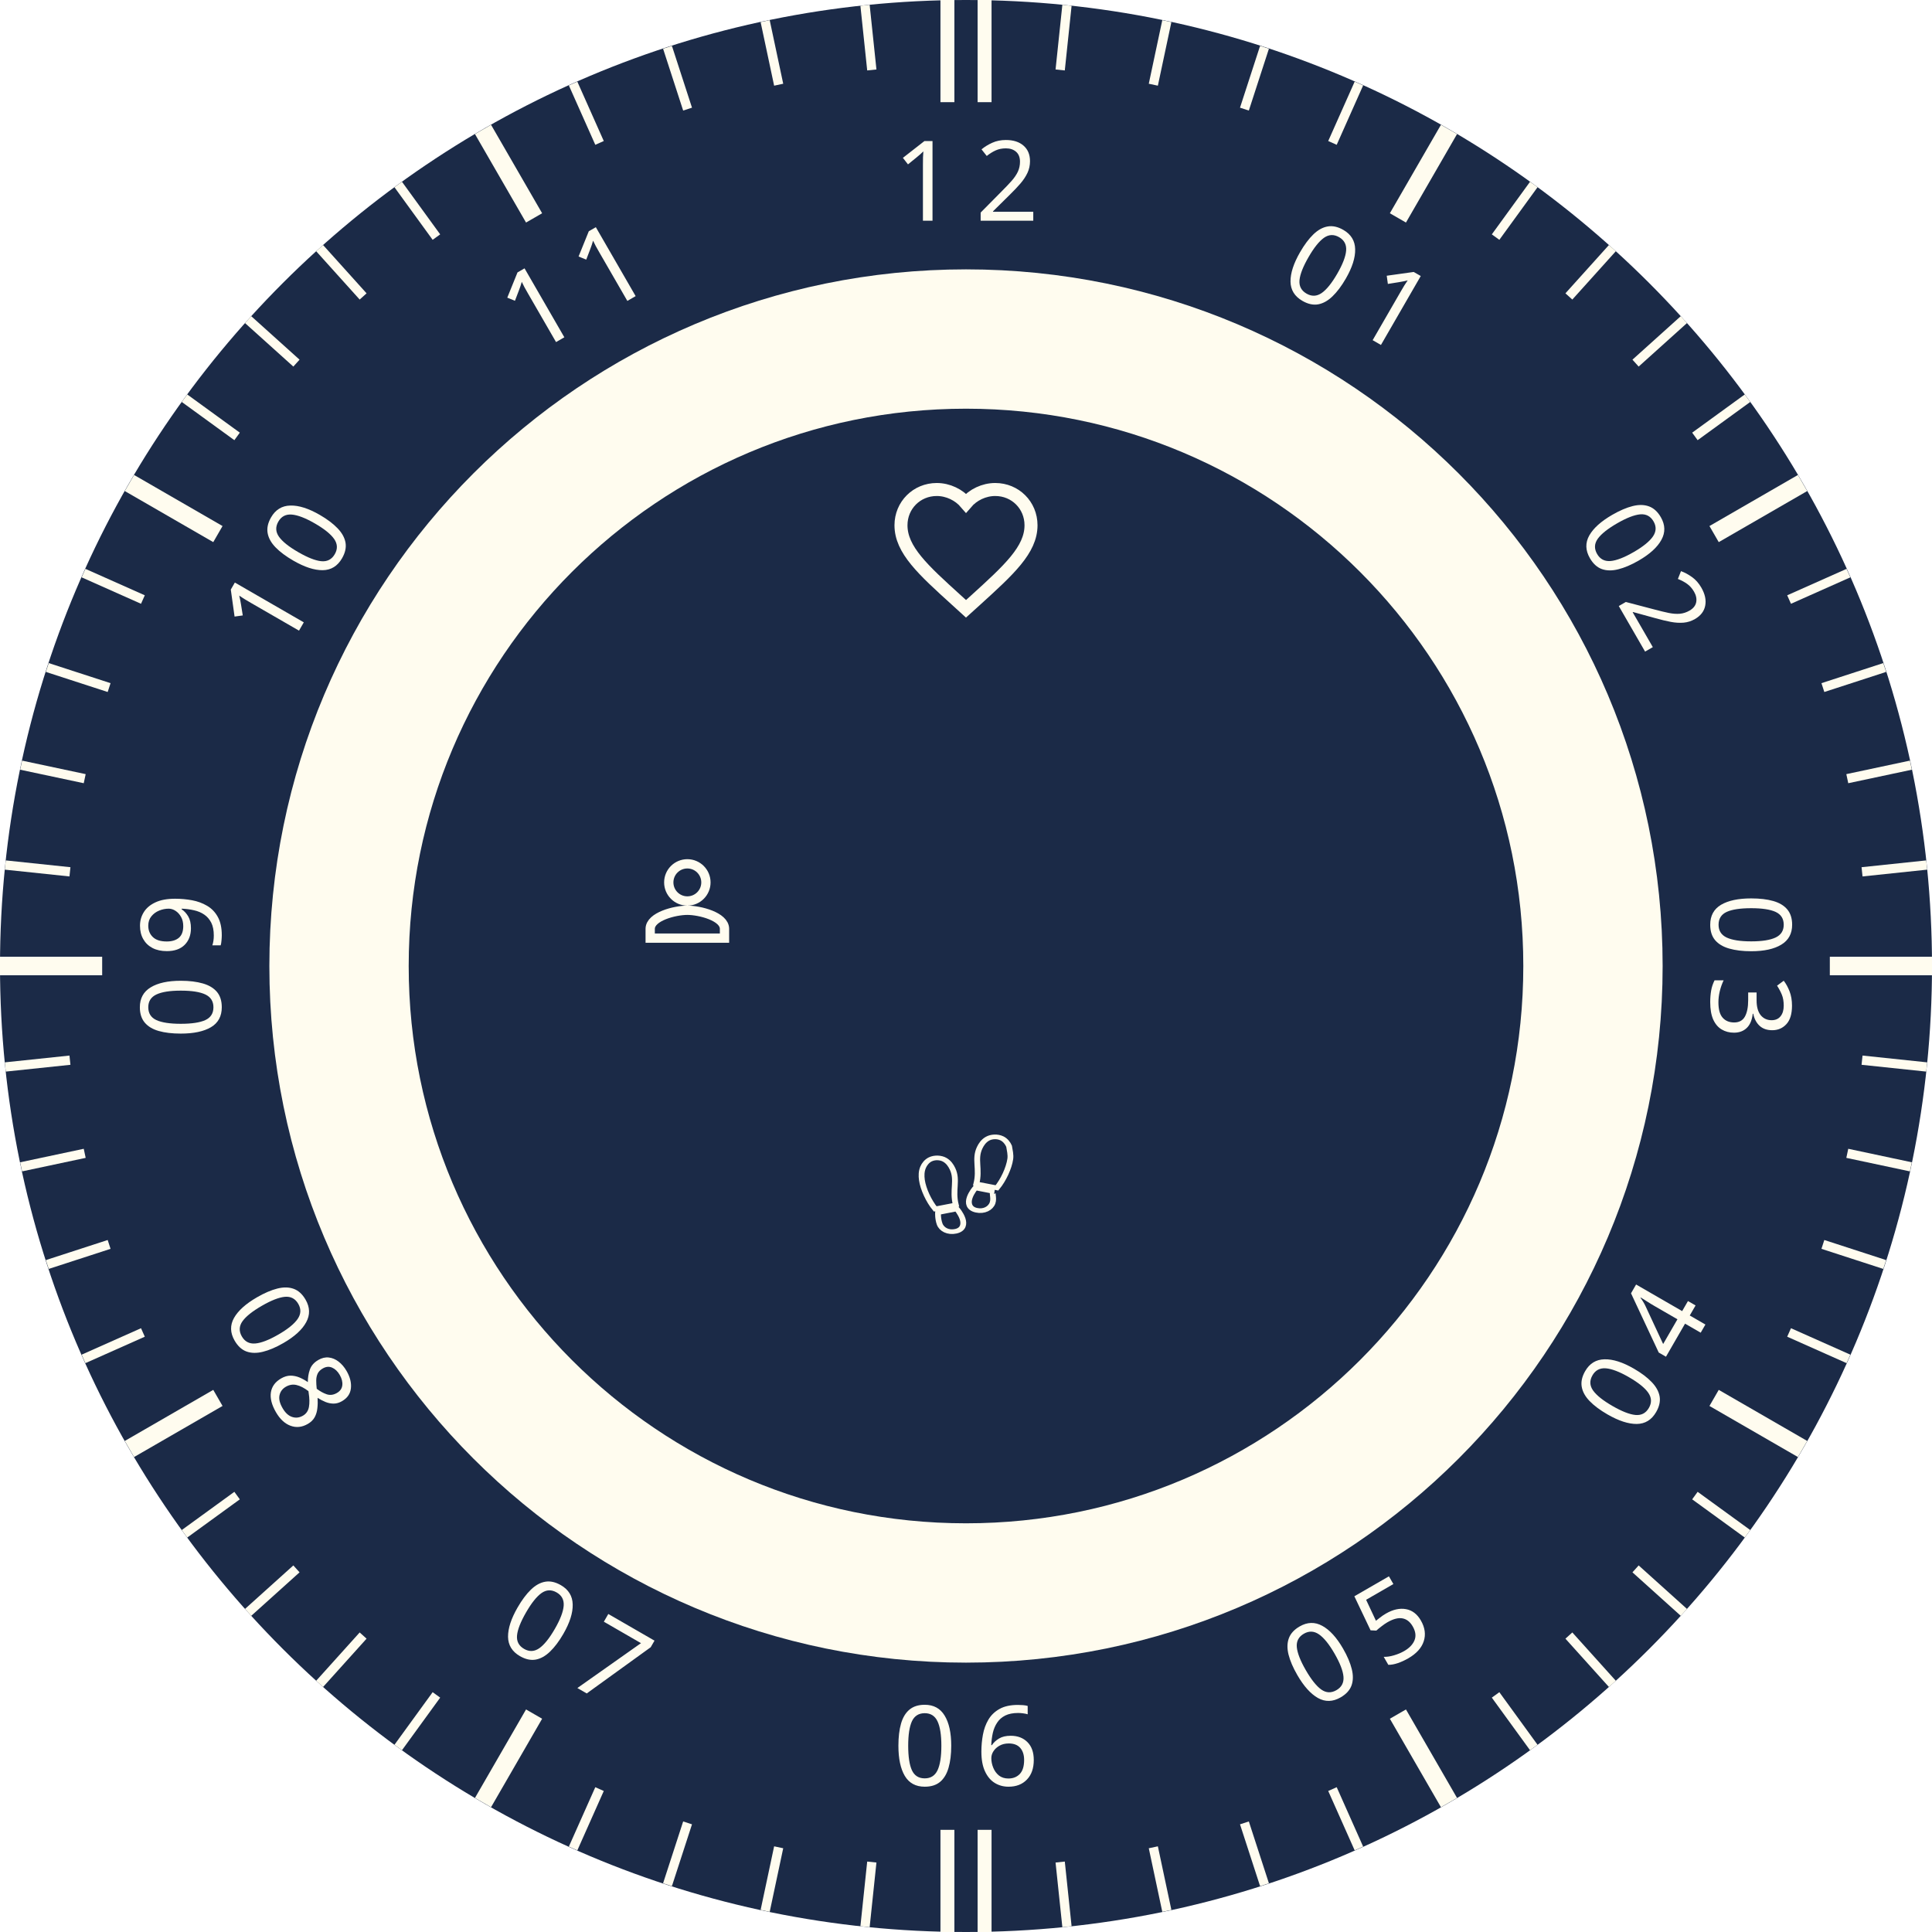
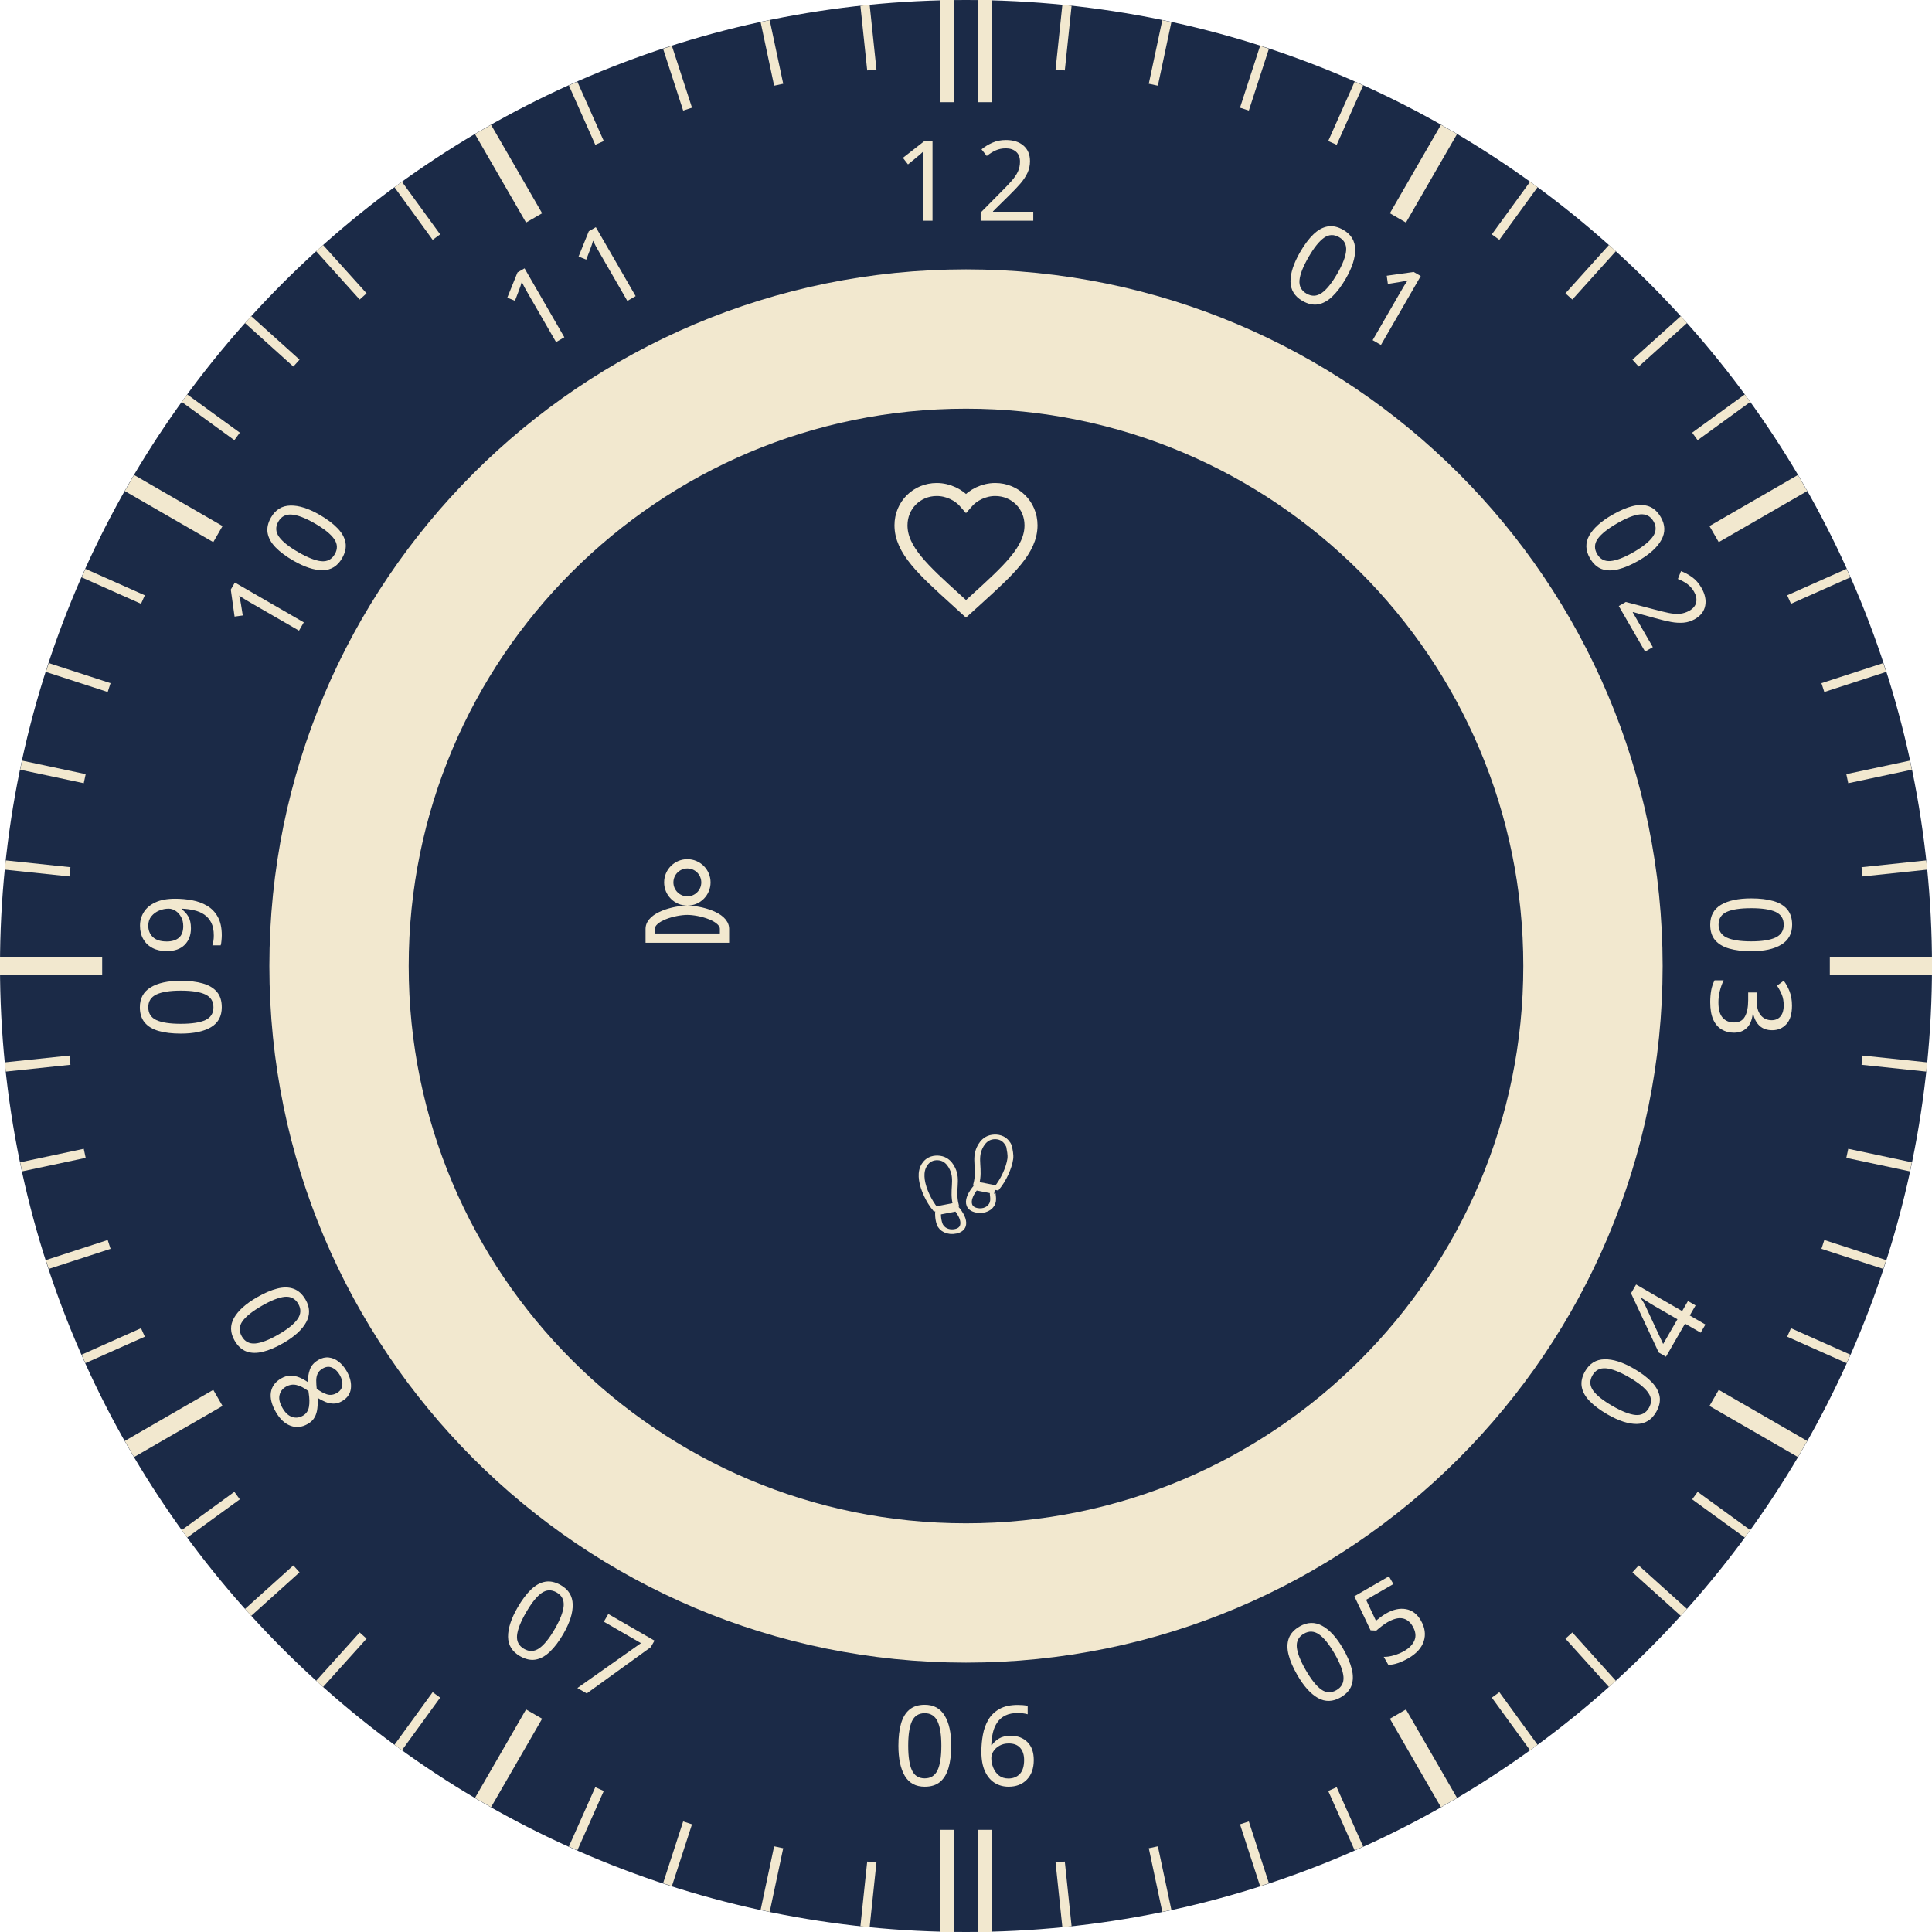
<svg xmlns="http://www.w3.org/2000/svg" width="416" height="416" viewBox="0 0 416 416">
  <circle cx="208" cy="208" r="208" fill="#1B2A47" />
-   <circle cx="208" cy="208" r="135" fill="none" stroke="#FFFCEF" stroke-width="30" />
-   <line x1="204" y1="0" x2="204" y2="22" stroke="#FFFCEF" stroke-width="3" transform="rotate(0 208 208)" />
-   <line x1="212" y1="0" x2="212" y2="22" stroke="#FFFCEF" stroke-width="3" transform="rotate(0 208 208)" />
-   <line x1="208" y1="0" x2="208" y2="14" stroke="#FFFCEF" stroke-width="2" transform="rotate(6 208 208)" />
-   <line x1="208" y1="0" x2="208" y2="14" stroke="#FFFCEF" stroke-width="2" transform="rotate(12 208 208)" />
-   <line x1="208" y1="0" x2="208" y2="14" stroke="#FFFCEF" stroke-width="2" transform="rotate(18 208 208)" />
-   <line x1="208" y1="0" x2="208" y2="14" stroke="#FFFCEF" stroke-width="2" transform="rotate(24 208 208)" />
-   <line x1="208" y1="0" x2="208" y2="22" stroke="#FFFCEF" stroke-width="4" transform="rotate(30 208 208)" />
-   <line x1="208" y1="0" x2="208" y2="14" stroke="#FFFCEF" stroke-width="2" transform="rotate(36 208 208)" />
-   <line x1="208" y1="0" x2="208" y2="14" stroke="#FFFCEF" stroke-width="2" transform="rotate(42 208 208)" />
-   <line x1="208" y1="0" x2="208" y2="14" stroke="#FFFCEF" stroke-width="2" transform="rotate(48 208 208)" />
-   <line x1="208" y1="0" x2="208" y2="14" stroke="#FFFCEF" stroke-width="2" transform="rotate(54 208 208)" />
-   <line x1="208" y1="0" x2="208" y2="22" stroke="#FFFCEF" stroke-width="4" transform="rotate(60 208 208)" />
-   <line x1="208" y1="0" x2="208" y2="14" stroke="#FFFCEF" stroke-width="2" transform="rotate(66 208 208)" />
-   <line x1="208" y1="0" x2="208" y2="14" stroke="#FFFCEF" stroke-width="2" transform="rotate(72 208 208)" />
-   <line x1="208" y1="0" x2="208" y2="14" stroke="#FFFCEF" stroke-width="2" transform="rotate(78 208 208)" />
-   <line x1="208" y1="0" x2="208" y2="14" stroke="#FFFCEF" stroke-width="2" transform="rotate(84 208 208)" />
-   <line x1="208" y1="0" x2="208" y2="22" stroke="#FFFCEF" stroke-width="4" transform="rotate(90 208 208)" />
-   <line x1="208" y1="0" x2="208" y2="14" stroke="#FFFCEF" stroke-width="2" transform="rotate(96 208 208)" />
-   <line x1="208" y1="0" x2="208" y2="14" stroke="#FFFCEF" stroke-width="2" transform="rotate(102 208 208)" />
-   <line x1="208" y1="0" x2="208" y2="14" stroke="#FFFCEF" stroke-width="2" transform="rotate(108 208 208)" />
-   <line x1="208" y1="0" x2="208" y2="14" stroke="#FFFCEF" stroke-width="2" transform="rotate(114 208 208)" />
-   <line x1="208" y1="0" x2="208" y2="22" stroke="#FFFCEF" stroke-width="4" transform="rotate(120 208 208)" />
-   <line x1="208" y1="0" x2="208" y2="14" stroke="#FFFCEF" stroke-width="2" transform="rotate(126 208 208)" />
-   <line x1="208" y1="0" x2="208" y2="14" stroke="#FFFCEF" stroke-width="2" transform="rotate(132 208 208)" />
-   <line x1="208" y1="0" x2="208" y2="14" stroke="#FFFCEF" stroke-width="2" transform="rotate(138 208 208)" />
-   <line x1="208" y1="0" x2="208" y2="14" stroke="#FFFCEF" stroke-width="2" transform="rotate(144 208 208)" />
-   <line x1="208" y1="0" x2="208" y2="22" stroke="#FFFCEF" stroke-width="4" transform="rotate(150 208 208)" />
-   <line x1="208" y1="0" x2="208" y2="14" stroke="#FFFCEF" stroke-width="2" transform="rotate(156 208 208)" />
-   <line x1="208" y1="0" x2="208" y2="14" stroke="#FFFCEF" stroke-width="2" transform="rotate(162 208 208)" />
-   <line x1="208" y1="0" x2="208" y2="14" stroke="#FFFCEF" stroke-width="2" transform="rotate(168 208 208)" />
-   <line x1="208" y1="0" x2="208" y2="14" stroke="#FFFCEF" stroke-width="2" transform="rotate(174 208 208)" />
-   <line x1="204" y1="0" x2="204" y2="22" stroke="#FFFCEF" stroke-width="3" transform="rotate(180 208 208)" />
-   <line x1="212" y1="0" x2="212" y2="22" stroke="#FFFCEF" stroke-width="3" transform="rotate(180 208 208)" />
-   <line x1="208" y1="0" x2="208" y2="14" stroke="#FFFCEF" stroke-width="2" transform="rotate(186 208 208)" />
-   <line x1="208" y1="0" x2="208" y2="14" stroke="#FFFCEF" stroke-width="2" transform="rotate(192 208 208)" />
-   <line x1="208" y1="0" x2="208" y2="14" stroke="#FFFCEF" stroke-width="2" transform="rotate(198 208 208)" />
-   <line x1="208" y1="0" x2="208" y2="14" stroke="#FFFCEF" stroke-width="2" transform="rotate(204 208 208)" />
-   <line x1="208" y1="0" x2="208" y2="22" stroke="#FFFCEF" stroke-width="4" transform="rotate(210 208 208)" />
-   <line x1="208" y1="0" x2="208" y2="14" stroke="#FFFCEF" stroke-width="2" transform="rotate(216 208 208)" />
-   <line x1="208" y1="0" x2="208" y2="14" stroke="#FFFCEF" stroke-width="2" transform="rotate(222 208 208)" />
-   <line x1="208" y1="0" x2="208" y2="14" stroke="#FFFCEF" stroke-width="2" transform="rotate(228 208 208)" />
-   <line x1="208" y1="0" x2="208" y2="14" stroke="#FFFCEF" stroke-width="2" transform="rotate(234 208 208)" />
-   <line x1="208" y1="0" x2="208" y2="22" stroke="#FFFCEF" stroke-width="4" transform="rotate(240 208 208)" />
-   <line x1="208" y1="0" x2="208" y2="14" stroke="#FFFCEF" stroke-width="2" transform="rotate(246 208 208)" />
-   <line x1="208" y1="0" x2="208" y2="14" stroke="#FFFCEF" stroke-width="2" transform="rotate(252 208 208)" />
-   <line x1="208" y1="0" x2="208" y2="14" stroke="#FFFCEF" stroke-width="2" transform="rotate(258 208 208)" />
-   <line x1="208" y1="0" x2="208" y2="14" stroke="#FFFCEF" stroke-width="2" transform="rotate(264 208 208)" />
-   <line x1="208" y1="0" x2="208" y2="22" stroke="#FFFCEF" stroke-width="4" transform="rotate(270 208 208)" />
-   <line x1="208" y1="0" x2="208" y2="14" stroke="#FFFCEF" stroke-width="2" transform="rotate(276 208 208)" />
-   <line x1="208" y1="0" x2="208" y2="14" stroke="#FFFCEF" stroke-width="2" transform="rotate(282 208 208)" />
-   <line x1="208" y1="0" x2="208" y2="14" stroke="#FFFCEF" stroke-width="2" transform="rotate(288 208 208)" />
-   <line x1="208" y1="0" x2="208" y2="14" stroke="#FFFCEF" stroke-width="2" transform="rotate(294 208 208)" />
-   <line x1="208" y1="0" x2="208" y2="22" stroke="#FFFCEF" stroke-width="4" transform="rotate(300 208 208)" />
-   <line x1="208" y1="0" x2="208" y2="14" stroke="#FFFCEF" stroke-width="2" transform="rotate(306 208 208)" />
-   <line x1="208" y1="0" x2="208" y2="14" stroke="#FFFCEF" stroke-width="2" transform="rotate(312 208 208)" />
-   <line x1="208" y1="0" x2="208" y2="14" stroke="#FFFCEF" stroke-width="2" transform="rotate(318 208 208)" />
-   <line x1="208" y1="0" x2="208" y2="14" stroke="#FFFCEF" stroke-width="2" transform="rotate(324 208 208)" />
-   <line x1="208" y1="0" x2="208" y2="22" stroke="#FFFCEF" stroke-width="4" transform="rotate(330 208 208)" />
-   <line x1="208" y1="0" x2="208" y2="14" stroke="#FFFCEF" stroke-width="2" transform="rotate(336 208 208)" />
-   <line x1="208" y1="0" x2="208" y2="14" stroke="#FFFCEF" stroke-width="2" transform="rotate(342 208 208)" />
-   <line x1="208" y1="0" x2="208" y2="14" stroke="#FFFCEF" stroke-width="2" transform="rotate(348 208 208)" />
-   <line x1="208" y1="0" x2="208" y2="14" stroke="#FFFCEF" stroke-width="2" transform="rotate(354 208 208)" />
+   <circle cx="208" cy="208" r="135" fill="none" stroke="#F2E8CF" stroke-width="30" />
+   <line x1="204" y1="0" x2="204" y2="22" stroke="#F2E8CF" stroke-width="3" transform="rotate(0 208 208)" />
+   <line x1="212" y1="0" x2="212" y2="22" stroke="#F2E8CF" stroke-width="3" transform="rotate(0 208 208)" />
+   <line x1="208" y1="0" x2="208" y2="14" stroke="#F2E8CF" stroke-width="2" transform="rotate(6 208 208)" />
+   <line x1="208" y1="0" x2="208" y2="14" stroke="#F2E8CF" stroke-width="2" transform="rotate(12 208 208)" />
+   <line x1="208" y1="0" x2="208" y2="14" stroke="#F2E8CF" stroke-width="2" transform="rotate(18 208 208)" />
+   <line x1="208" y1="0" x2="208" y2="14" stroke="#F2E8CF" stroke-width="2" transform="rotate(24 208 208)" />
+   <line x1="208" y1="0" x2="208" y2="22" stroke="#F2E8CF" stroke-width="4" transform="rotate(30 208 208)" />
+   <line x1="208" y1="0" x2="208" y2="14" stroke="#F2E8CF" stroke-width="2" transform="rotate(36 208 208)" />
+   <line x1="208" y1="0" x2="208" y2="14" stroke="#F2E8CF" stroke-width="2" transform="rotate(42 208 208)" />
+   <line x1="208" y1="0" x2="208" y2="14" stroke="#F2E8CF" stroke-width="2" transform="rotate(48 208 208)" />
+   <line x1="208" y1="0" x2="208" y2="14" stroke="#F2E8CF" stroke-width="2" transform="rotate(54 208 208)" />
+   <line x1="208" y1="0" x2="208" y2="22" stroke="#F2E8CF" stroke-width="4" transform="rotate(60 208 208)" />
+   <line x1="208" y1="0" x2="208" y2="14" stroke="#F2E8CF" stroke-width="2" transform="rotate(66 208 208)" />
+   <line x1="208" y1="0" x2="208" y2="14" stroke="#F2E8CF" stroke-width="2" transform="rotate(72 208 208)" />
+   <line x1="208" y1="0" x2="208" y2="14" stroke="#F2E8CF" stroke-width="2" transform="rotate(78 208 208)" />
+   <line x1="208" y1="0" x2="208" y2="14" stroke="#F2E8CF" stroke-width="2" transform="rotate(84 208 208)" />
+   <line x1="208" y1="0" x2="208" y2="22" stroke="#F2E8CF" stroke-width="4" transform="rotate(90 208 208)" />
+   <line x1="208" y1="0" x2="208" y2="14" stroke="#F2E8CF" stroke-width="2" transform="rotate(96 208 208)" />
+   <line x1="208" y1="0" x2="208" y2="14" stroke="#F2E8CF" stroke-width="2" transform="rotate(102 208 208)" />
+   <line x1="208" y1="0" x2="208" y2="14" stroke="#F2E8CF" stroke-width="2" transform="rotate(108 208 208)" />
+   <line x1="208" y1="0" x2="208" y2="14" stroke="#F2E8CF" stroke-width="2" transform="rotate(114 208 208)" />
+   <line x1="208" y1="0" x2="208" y2="22" stroke="#F2E8CF" stroke-width="4" transform="rotate(120 208 208)" />
+   <line x1="208" y1="0" x2="208" y2="14" stroke="#F2E8CF" stroke-width="2" transform="rotate(126 208 208)" />
+   <line x1="208" y1="0" x2="208" y2="14" stroke="#F2E8CF" stroke-width="2" transform="rotate(132 208 208)" />
+   <line x1="208" y1="0" x2="208" y2="14" stroke="#F2E8CF" stroke-width="2" transform="rotate(138 208 208)" />
+   <line x1="208" y1="0" x2="208" y2="14" stroke="#F2E8CF" stroke-width="2" transform="rotate(144 208 208)" />
+   <line x1="208" y1="0" x2="208" y2="22" stroke="#F2E8CF" stroke-width="4" transform="rotate(150 208 208)" />
+   <line x1="208" y1="0" x2="208" y2="14" stroke="#F2E8CF" stroke-width="2" transform="rotate(156 208 208)" />
+   <line x1="208" y1="0" x2="208" y2="14" stroke="#F2E8CF" stroke-width="2" transform="rotate(162 208 208)" />
+   <line x1="208" y1="0" x2="208" y2="14" stroke="#F2E8CF" stroke-width="2" transform="rotate(168 208 208)" />
+   <line x1="208" y1="0" x2="208" y2="14" stroke="#F2E8CF" stroke-width="2" transform="rotate(174 208 208)" />
+   <line x1="204" y1="0" x2="204" y2="22" stroke="#F2E8CF" stroke-width="3" transform="rotate(180 208 208)" />
+   <line x1="212" y1="0" x2="212" y2="22" stroke="#F2E8CF" stroke-width="3" transform="rotate(180 208 208)" />
+   <line x1="208" y1="0" x2="208" y2="14" stroke="#F2E8CF" stroke-width="2" transform="rotate(186 208 208)" />
+   <line x1="208" y1="0" x2="208" y2="14" stroke="#F2E8CF" stroke-width="2" transform="rotate(192 208 208)" />
+   <line x1="208" y1="0" x2="208" y2="14" stroke="#F2E8CF" stroke-width="2" transform="rotate(198 208 208)" />
+   <line x1="208" y1="0" x2="208" y2="14" stroke="#F2E8CF" stroke-width="2" transform="rotate(204 208 208)" />
+   <line x1="208" y1="0" x2="208" y2="22" stroke="#F2E8CF" stroke-width="4" transform="rotate(210 208 208)" />
+   <line x1="208" y1="0" x2="208" y2="14" stroke="#F2E8CF" stroke-width="2" transform="rotate(216 208 208)" />
+   <line x1="208" y1="0" x2="208" y2="14" stroke="#F2E8CF" stroke-width="2" transform="rotate(222 208 208)" />
+   <line x1="208" y1="0" x2="208" y2="14" stroke="#F2E8CF" stroke-width="2" transform="rotate(228 208 208)" />
+   <line x1="208" y1="0" x2="208" y2="14" stroke="#F2E8CF" stroke-width="2" transform="rotate(234 208 208)" />
+   <line x1="208" y1="0" x2="208" y2="22" stroke="#F2E8CF" stroke-width="4" transform="rotate(240 208 208)" />
+   <line x1="208" y1="0" x2="208" y2="14" stroke="#F2E8CF" stroke-width="2" transform="rotate(246 208 208)" />
+   <line x1="208" y1="0" x2="208" y2="14" stroke="#F2E8CF" stroke-width="2" transform="rotate(252 208 208)" />
+   <line x1="208" y1="0" x2="208" y2="14" stroke="#F2E8CF" stroke-width="2" transform="rotate(258 208 208)" />
+   <line x1="208" y1="0" x2="208" y2="14" stroke="#F2E8CF" stroke-width="2" transform="rotate(264 208 208)" />
+   <line x1="208" y1="0" x2="208" y2="22" stroke="#F2E8CF" stroke-width="4" transform="rotate(270 208 208)" />
+   <line x1="208" y1="0" x2="208" y2="14" stroke="#F2E8CF" stroke-width="2" transform="rotate(276 208 208)" />
+   <line x1="208" y1="0" x2="208" y2="14" stroke="#F2E8CF" stroke-width="2" transform="rotate(282 208 208)" />
+   <line x1="208" y1="0" x2="208" y2="14" stroke="#F2E8CF" stroke-width="2" transform="rotate(288 208 208)" />
+   <line x1="208" y1="0" x2="208" y2="14" stroke="#F2E8CF" stroke-width="2" transform="rotate(294 208 208)" />
+   <line x1="208" y1="0" x2="208" y2="22" stroke="#F2E8CF" stroke-width="4" transform="rotate(300 208 208)" />
+   <line x1="208" y1="0" x2="208" y2="14" stroke="#F2E8CF" stroke-width="2" transform="rotate(306 208 208)" />
+   <line x1="208" y1="0" x2="208" y2="14" stroke="#F2E8CF" stroke-width="2" transform="rotate(312 208 208)" />
+   <line x1="208" y1="0" x2="208" y2="14" stroke="#F2E8CF" stroke-width="2" transform="rotate(318 208 208)" />
+   <line x1="208" y1="0" x2="208" y2="14" stroke="#F2E8CF" stroke-width="2" transform="rotate(324 208 208)" />
+   <line x1="208" y1="0" x2="208" y2="22" stroke="#F2E8CF" stroke-width="4" transform="rotate(330 208 208)" />
+   <line x1="208" y1="0" x2="208" y2="14" stroke="#F2E8CF" stroke-width="2" transform="rotate(336 208 208)" />
+   <line x1="208" y1="0" x2="208" y2="14" stroke="#F2E8CF" stroke-width="2" transform="rotate(342 208 208)" />
+   <line x1="208" y1="0" x2="208" y2="14" stroke="#F2E8CF" stroke-width="2" transform="rotate(348 208 208)" />
+   <line x1="208" y1="0" x2="208" y2="14" stroke="#F2E8CF" stroke-width="2" transform="rotate(354 208 208)" />
  <g transform="rotate(30 208 208)">
-     <text x="208" y="47.52" font-family="Impact" font-size="24" letter-spacing="4" fill="#FFFCEF" text-anchor="middle">01</text>
+     <text x="208" y="47.52" font-family="Impact" font-size="24" letter-spacing="4" fill="#F2E8CF" text-anchor="middle">01</text>
  </g>
  <g transform="rotate(60 208 208)">
-     <text x="208" y="47.52" font-family="Impact" font-size="24" letter-spacing="4" fill="#FFFCEF" text-anchor="middle">02</text>
+     <text x="208" y="47.52" font-family="Impact" font-size="24" letter-spacing="4" fill="#F2E8CF" text-anchor="middle">02</text>
  </g>
  <g transform="rotate(90 208 208)">
-     <text x="208" y="47.52" font-family="Impact" font-size="24" letter-spacing="4" fill="#FFFCEF" text-anchor="middle">03</text>
+     <text x="208" y="47.52" font-family="Impact" font-size="24" letter-spacing="4" fill="#F2E8CF" text-anchor="middle">03</text>
  </g>
  <g transform="rotate(-60 208 208)">
-     <text x="208" y="384.48" font-family="Impact" font-size="24" letter-spacing="4" fill="#FFFCEF" text-anchor="middle">04</text>
+     <text x="208" y="384.48" font-family="Impact" font-size="24" letter-spacing="4" fill="#F2E8CF" text-anchor="middle">04</text>
  </g>
  <g transform="rotate(-30 208 208)">
-     <text x="208" y="384.48" font-family="Impact" font-size="24" letter-spacing="4" fill="#FFFCEF" text-anchor="middle">05</text>
+     <text x="208" y="384.48" font-family="Impact" font-size="24" letter-spacing="4" fill="#F2E8CF" text-anchor="middle">05</text>
  </g>
  <g transform="rotate(0 208 208)">
-     <text x="208" y="384.48" font-family="Impact" font-size="24" letter-spacing="4" fill="#FFFCEF" text-anchor="middle">06</text>
+     <text x="208" y="384.48" font-family="Impact" font-size="24" letter-spacing="4" fill="#F2E8CF" text-anchor="middle">06</text>
  </g>
  <g transform="rotate(30 208 208)">
-     <text x="208" y="384.48" font-family="Impact" font-size="24" letter-spacing="4" fill="#FFFCEF" text-anchor="middle">07</text>
+     <text x="208" y="384.48" font-family="Impact" font-size="24" letter-spacing="4" fill="#F2E8CF" text-anchor="middle">07</text>
  </g>
  <g transform="rotate(60 208 208)">
-     <text x="208" y="384.48" font-family="Impact" font-size="24" letter-spacing="4" fill="#FFFCEF" text-anchor="middle">08</text>
+     <text x="208" y="384.48" font-family="Impact" font-size="24" letter-spacing="4" fill="#F2E8CF" text-anchor="middle">08</text>
  </g>
  <g transform="rotate(270 208 208)">
-     <text x="208" y="47.52" font-family="Impact" font-size="24" letter-spacing="4" fill="#FFFCEF" text-anchor="middle">09</text>
+     <text x="208" y="47.52" font-family="Impact" font-size="24" letter-spacing="4" fill="#F2E8CF" text-anchor="middle">09</text>
  </g>
  <g transform="rotate(300 208 208)">
-     <text x="208" y="47.52" font-family="Impact" font-size="24" letter-spacing="4" fill="#FFFCEF" text-anchor="middle">10</text>
+     <text x="208" y="47.52" font-family="Impact" font-size="24" letter-spacing="4" fill="#F2E8CF" text-anchor="middle">10</text>
  </g>
  <g transform="rotate(330 208 208)">
-     <text x="208" y="47.52" font-family="Impact" font-size="24" letter-spacing="4" fill="#FFFCEF" text-anchor="middle">11</text>
+     <text x="208" y="47.52" font-family="Impact" font-size="24" letter-spacing="4" fill="#F2E8CF" text-anchor="middle">11</text>
  </g>
  <g transform="rotate(0 208 208)">
-     <text x="208" y="47.52" font-family="Impact" font-size="24" letter-spacing="4" fill="#FFFCEF" text-anchor="middle">12</text>
+     <text x="208" y="47.52" font-family="Impact" font-size="24" letter-spacing="4" fill="#F2E8CF" text-anchor="middle">12</text>
  </g>
  <g transform="translate(208, 118) scale(1.4) translate(-12, -12)">
-     <path d="M12 21.35l-1.45-1.32C5.4 15.36 2 12.28 2 8.5 2 5.42 4.42 3 7.5 3c1.74 0 3.41.81 4.5 2.09C13.09 3.81 14.76 3 16.5 3 19.58 3 22 5.42 22 8.5c0 3.78-3.4 6.86-8.55 11.54L12 21.35z" fill="none" stroke="#FFFCEF" stroke-width="2" />
+     <path d="M12 21.35l-1.45-1.32C5.4 15.36 2 12.28 2 8.5 2 5.42 4.42 3 7.5 3c1.74 0 3.41.81 4.5 2.09C13.09 3.81 14.76 3 16.5 3 19.58 3 22 5.42 22 8.5c0 3.78-3.4 6.86-8.55 11.54L12 21.35z" fill="none" stroke="#F2E8CF" stroke-width="2" />
  </g>
  <g transform="translate(208, 260) scale(0.025, 0.020) translate(-1635, -983)">
-     <path d="M1547.364,955.372l-177.552,42.892c-55.208-83.756-103.542-213.299-114.634-311.197c-5.21-45.973-4.552-93.223,10.342-137.299c11.046-32.666,32.682-67.013,61.385-84.584c39.85-24.391,91.621-19.685,124.968,4.056c33.348,23.733,53.156,60.495,67.144,97.48C1565.88,690.659,1514.558,792.969,1547.364,955.372z" fill="none" stroke="#FFFCEF" stroke-width="50" />
-     <path d="M1547.364,1238.788c-65.635,18.307-122.336-19.313-139.343-77.958c-16.999-58.645-13.864-123.126-13.864-123.126l161.435-39.44c0,0,34.052,48.357,49.479,104.943C1620.507,1159.8,1612.96,1220.496,1547.364,1238.788z" fill="none" stroke="#FFFCEF" stroke-width="50" />
-     <path d="M1724.148,728.911l177.552,42.892c55.208-83.756,103.542-213.299,114.634-311.197c5.21-45.973-4.552-93.223-10.342-137.299c-11.046-32.666-32.682-67.012-61.385-84.584c-39.85-24.391-91.621-19.685-124.968,4.056c-33.348,23.733-53.156,60.495-67.144,97.48C1705.632,464.197,1756.954,566.508,1724.148,728.911z" fill="none" stroke="#FFFCEF" stroke-width="50" />
-     <path d="M1724.148,1012.326c65.635,18.307,122.336-19.313,139.343-77.958c16.999-58.645-13.864-123.126,13.864-123.126l-161.435-39.44c0,0-34.052,48.357-49.479,104.943C1651.005,933.339,1658.552,994.035,1724.148,1012.326z" fill="none" stroke="#FFFCEF" stroke-width="50" />
+     <path d="M1547.364,955.372l-177.552,42.892c-55.208-83.756-103.542-213.299-114.634-311.197c-5.21-45.973-4.552-93.223,10.342-137.299c11.046-32.666,32.682-67.013,61.385-84.584c39.85-24.391,91.621-19.685,124.968,4.056c33.348,23.733,53.156,60.495,67.144,97.48C1565.88,690.659,1514.558,792.969,1547.364,955.372z" fill="none" stroke="#F2E8CF" stroke-width="50" />
+     <path d="M1547.364,1238.788c-65.635,18.307-122.336-19.313-139.343-77.958c-16.999-58.645-13.864-123.126-13.864-123.126l161.435-39.44c0,0,34.052,48.357,49.479,104.943C1620.507,1159.8,1612.96,1220.496,1547.364,1238.788z" fill="none" stroke="#F2E8CF" stroke-width="50" />
+     <path d="M1724.148,728.911l177.552,42.892c55.208-83.756,103.542-213.299,114.634-311.197c5.21-45.973-4.552-93.223-10.342-137.299c-11.046-32.666-32.682-67.012-61.385-84.584c-39.85-24.391-91.621-19.685-124.968,4.056c-33.348,23.733-53.156,60.495-67.144,97.48C1705.632,464.197,1756.954,566.508,1724.148,728.911z" fill="none" stroke="#F2E8CF" stroke-width="50" />
+     <path d="M1724.148,1012.326c65.635,18.307,122.336-19.313,139.343-77.958c16.999-58.645-13.864-123.126,13.864-123.126l-161.435-39.44c0,0-34.052,48.357-49.479,104.943C1651.005,933.339,1658.552,994.035,1724.148,1012.326z" fill="none" stroke="#F2E8CF" stroke-width="50" />
  </g>
  <g transform="translate(136, 182)">
-     <path d="M12 12c2.21 0 4-1.79 4-4s-1.79-4-4-4-4 1.79-4 4 1.79 4 4 4zm0 2c-2.67 0-8 1.34-8 4v2h16v-2c0-2.66-5.33-4-8-4z" fill="none" stroke="#FFFCEF" stroke-width="2" />
+     <path d="M12 12c2.21 0 4-1.79 4-4s-1.79-4-4-4-4 1.79-4 4 1.79 4 4 4zm0 2c-2.67 0-8 1.34-8 4v2h16v-2c0-2.66-5.33-4-8-4z" fill="none" stroke="#F2E8CF" stroke-width="2" />
  </g>
</svg>
